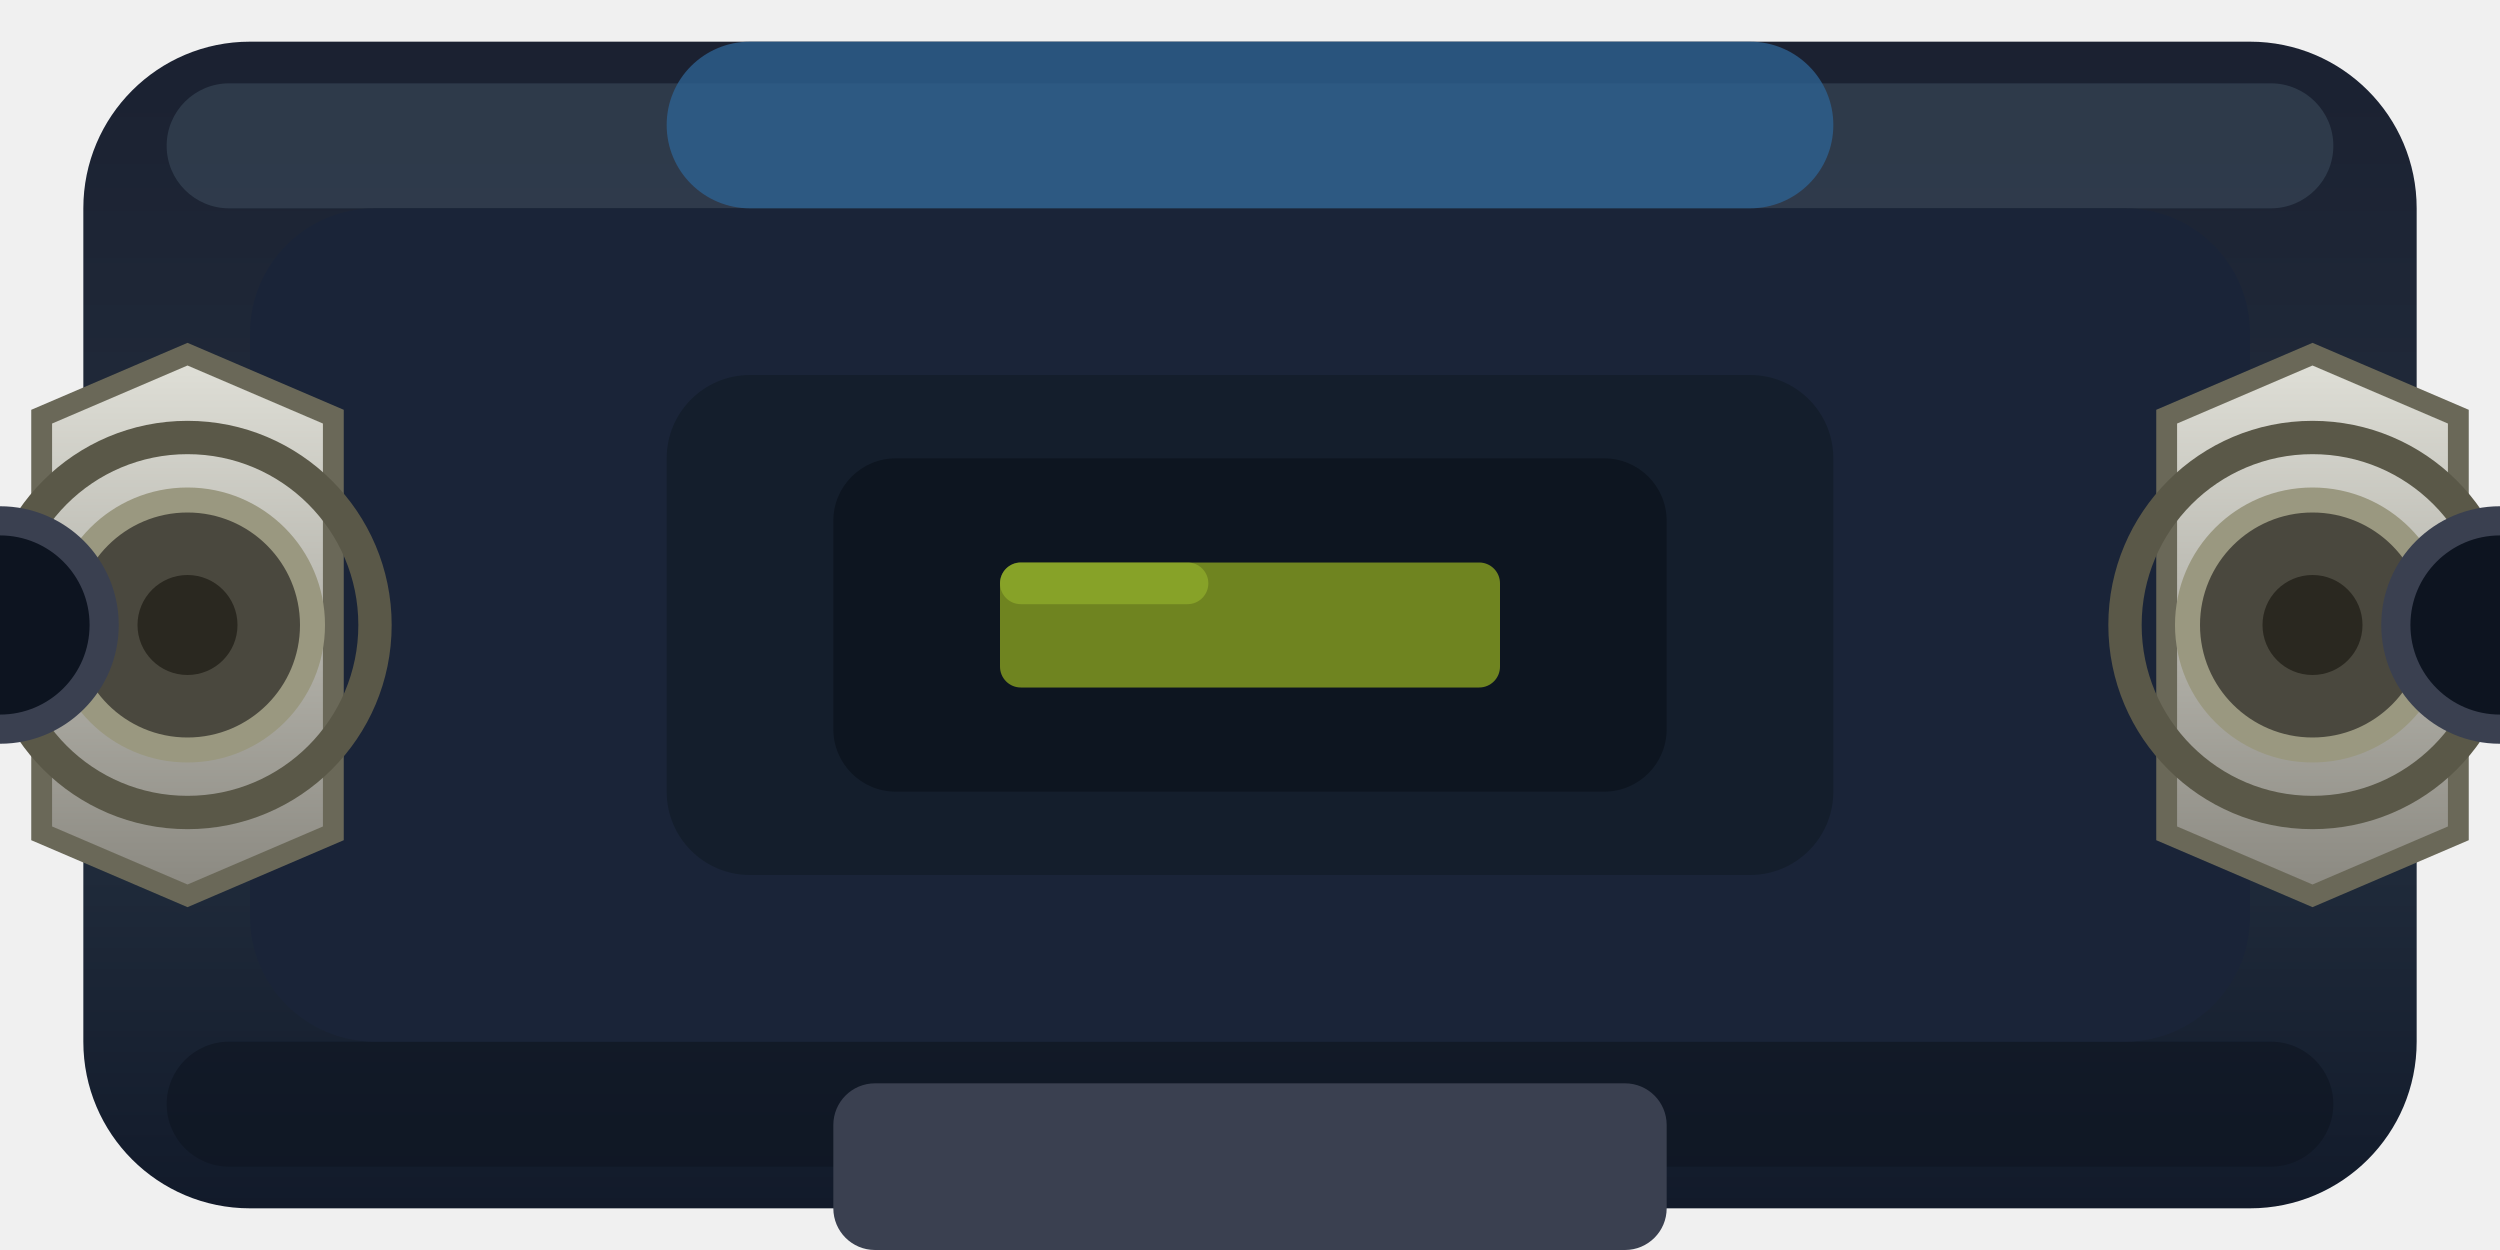
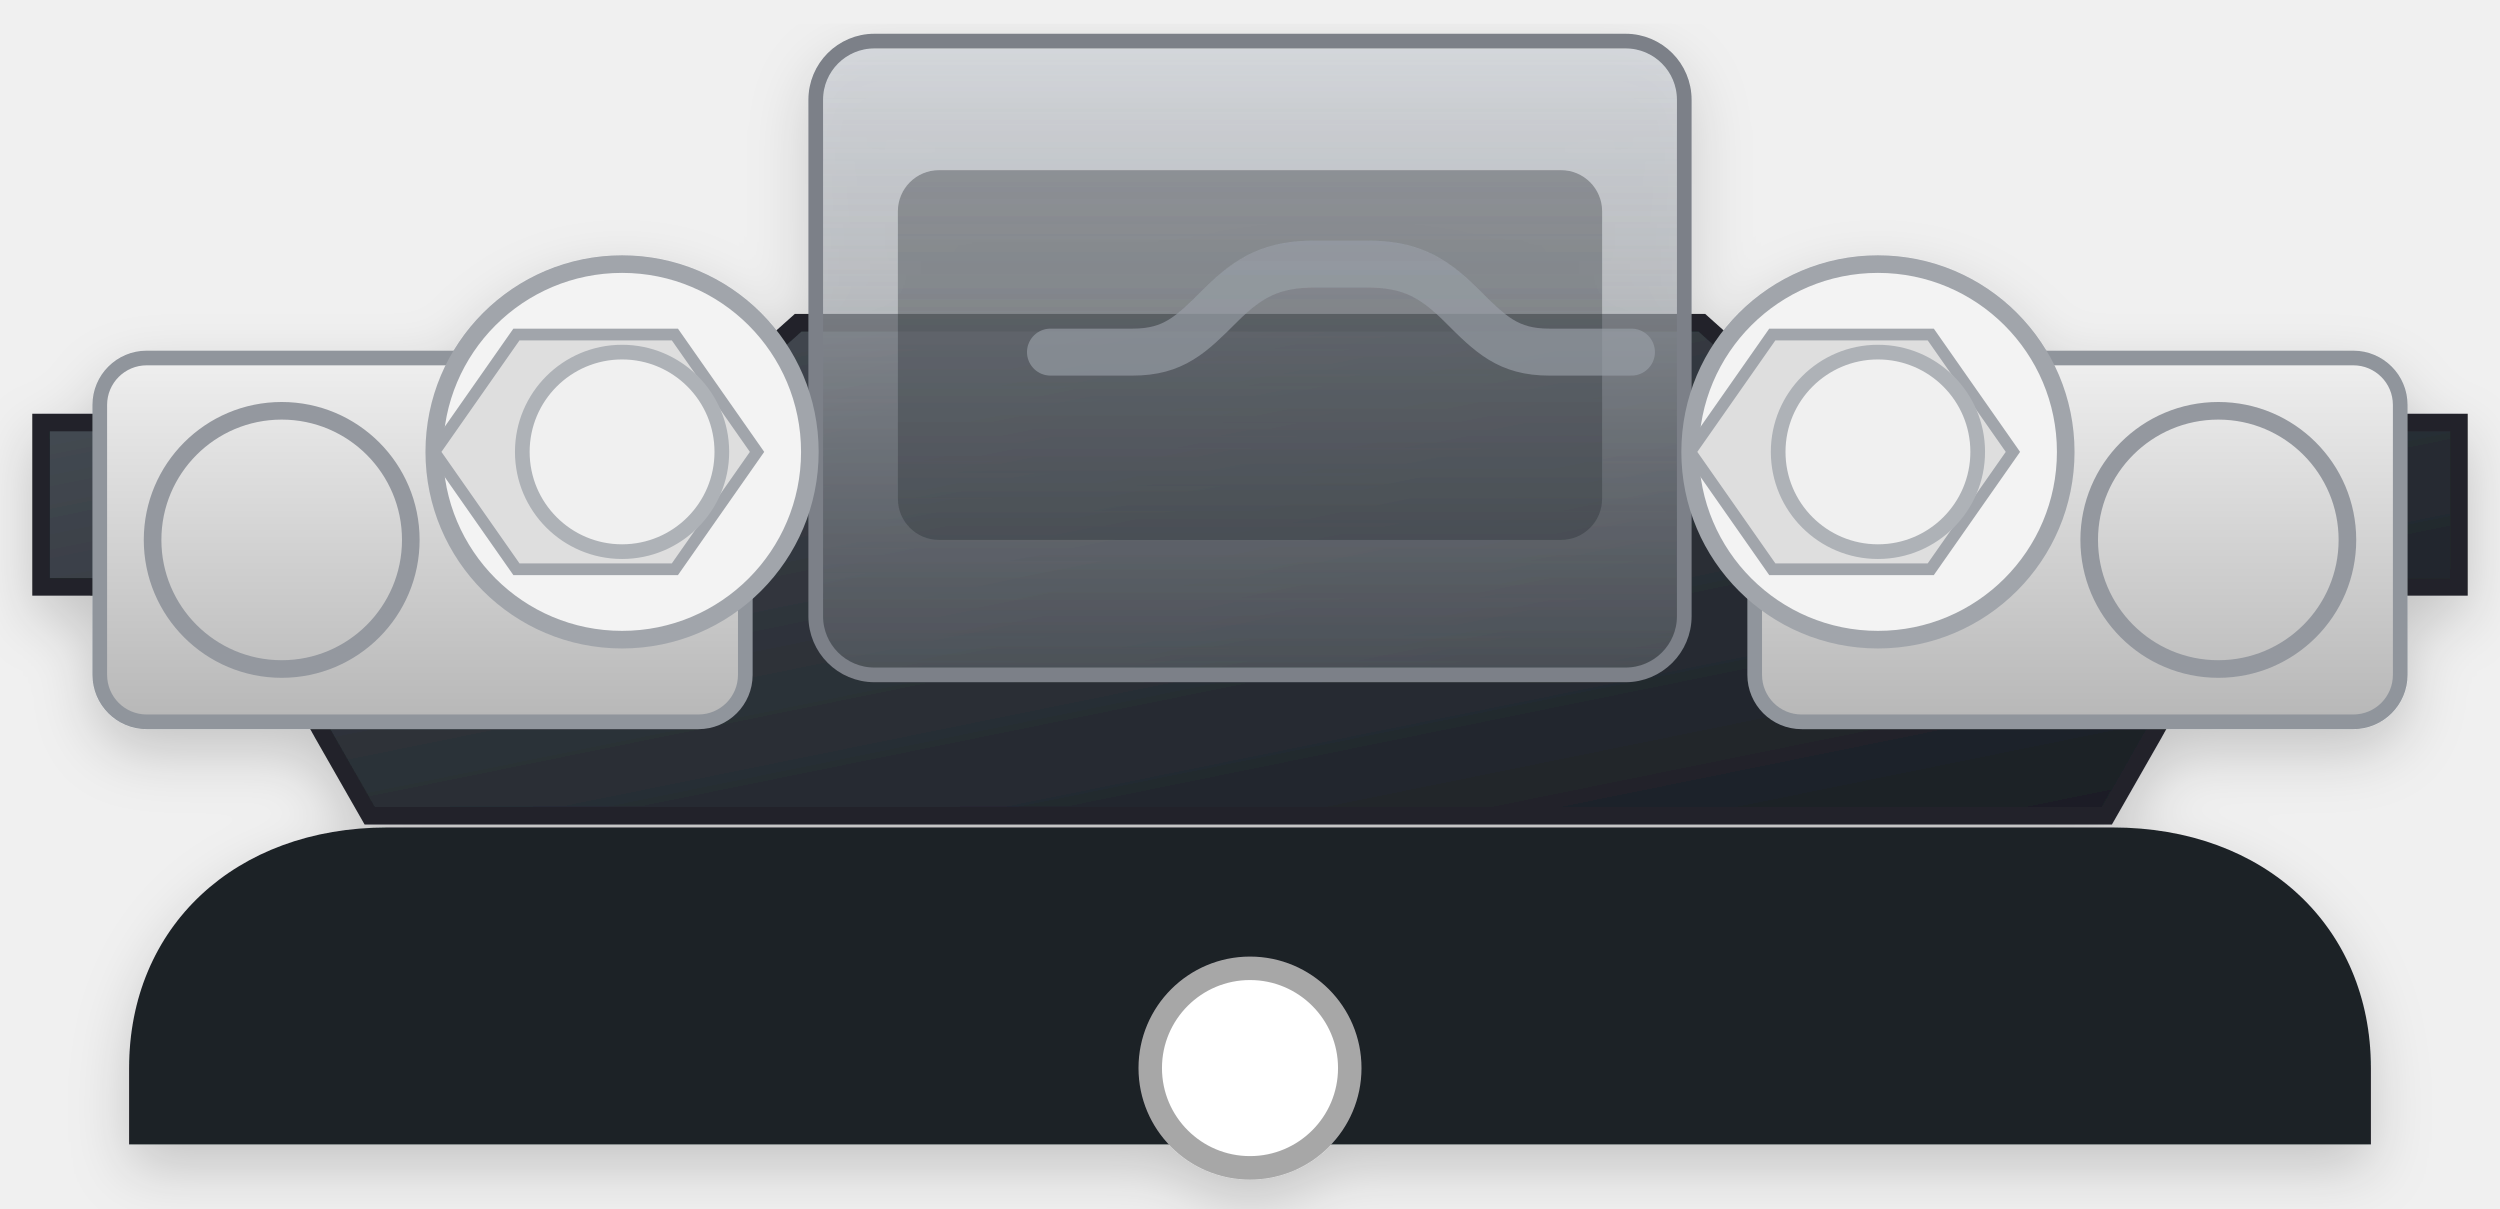
- <svg xmlns="http://www.w3.org/2000/svg" viewBox="-30 -15 60 30">
+ <svg xmlns="http://www.w3.org/2000/svg" width="852" height="412" viewBox="86 416 852 412" role="img" aria-label="mrbf_terminal_fuse">
  <defs>
-     <linearGradient id="mrbfbody" x1="0" y1="-15" x2="0" y2="15" gradientUnits="userSpaceOnUse">
-       <stop offset="0%" stop-color="#1a2030" />
-       <stop offset="60%" stop-color="#243040" />
-       <stop offset="100%" stop-color="#101828" />
+     <linearGradient id="metal" x1="0" y1="0" x2="0" y2="1">
+       <stop offset="0%" stop-color="#f5f5f5" />
+       <stop offset="55%" stop-color="#d8d8d8" />
+       <stop offset="100%" stop-color="#c5c5c5" />
    </linearGradient>
-     <linearGradient id="mrbfbolt" x1="0" y1="-1" x2="0" y2="1" gradientUnits="objectBoundingBox">
-       <stop offset="0%" stop-color="#c0c0b8" />
-       <stop offset="50%" stop-color="#e0e0d8" />
-       <stop offset="100%" stop-color="#8a8880" />
+     <linearGradient id="metalDark" x1="0" y1="0" x2="0" y2="1">
+       <stop offset="0%" stop-color="#efefef" />
+       <stop offset="100%" stop-color="#b7b7b7" />
    </linearGradient>
+     <linearGradient id="darkBody" x1="0" y1="0" x2="1" y2="1">
+       <stop offset="0%" stop-color="#4a5059" />
+       <stop offset="45%" stop-color="#2f343b" />
+       <stop offset="100%" stop-color="#171b21" />
+     </linearGradient>
+     <linearGradient id="darkBody2" x1="0" y1="0" x2="1" y2="1">
+       <stop offset="0%" stop-color="#59616c" />
+       <stop offset="100%" stop-color="#1d2229" />
+     </linearGradient>
+     <linearGradient id="creamBody" x1="0" y1="0" x2="1" y2="1">
+       <stop offset="0%" stop-color="#f0ece2" />
+       <stop offset="100%" stop-color="#d8d1c4" />
+     </linearGradient>
+     <linearGradient id="glass" x1="0" y1="0" x2="0" y2="1">
+       <stop offset="0%" stop-color="#cfd3d8" stop-opacity="0.75" />
+       <stop offset="100%" stop-color="#666b72" stop-opacity="0.55" />
+     </linearGradient>
+     <linearGradient id="redGrad" x1="0" y1="0" x2="1" y2="1">
+       <stop offset="0%" stop-color="#ff4b44" />
+       <stop offset="100%" stop-color="#be0f15" />
+     </linearGradient>
+     <linearGradient id="redGrad2" x1="0" y1="0" x2="0" y2="1">
+       <stop offset="0%" stop-color="#f33924" />
+       <stop offset="100%" stop-color="#b9110d" />
+     </linearGradient>
+     <linearGradient id="yellowGrad" x1="0" y1="0" x2="0" y2="1">
+       <stop offset="0%" stop-color="#ffd922" />
+       <stop offset="100%" stop-color="#f2bd00" />
+     </linearGradient>
+     <filter id="shadow" x="-20%" y="-20%" width="140%" height="140%">
+       <feDropShadow dx="0" dy="8" stdDeviation="10" flood-color="#000000" flood-opacity="0.18" />
+     </filter>
  </defs>
-   <rect x="-28" y="-14" width="56" height="28" rx="4" fill="url(#mrbfbody)" />
-   <rect x="-26" y="-13" width="52" height="3" rx="1.5" fill="#3a4a5a" opacity="0.6" />
-   <rect x="-26" y="10" width="52" height="3" rx="1.5" fill="#0d1420" opacity="0.6" />
-   <rect x="-24" y="-10" width="48" height="20" rx="3" fill="#1a2438" />
-   <polygon points="-29,-5 -25.5,-6.5 -22,-5 -22,5 -25.5,6.5 -29,5" fill="url(#mrbfbolt)" stroke="#6a6858" stroke-width="0.5" />
-   <circle cx="-25.5" cy="0" r="3" fill="#4a483e" stroke="#9a9880" stroke-width="0.6" />
-   <circle cx="-25.5" cy="0" r="1.2" fill="#2a2820" />
-   <circle cx="-25.5" cy="0" r="4.5" fill="none" stroke="#5a5848" stroke-width="0.8" />
-   <circle cx="-30" cy="0" r="2.5" fill="#0d1420" stroke="#3a4050" stroke-width="0.7" />
-   <polygon points="29,-5 25.5,-6.5 22,-5 22,5 25.5,6.5 29,5" fill="url(#mrbfbolt)" stroke="#6a6858" stroke-width="0.5" />
-   <circle cx="25.5" cy="0" r="3" fill="#4a483e" stroke="#9a9880" stroke-width="0.6" />
-   <circle cx="25.5" cy="0" r="1.2" fill="#2a2820" />
-   <circle cx="25.5" cy="0" r="4.5" fill="none" stroke="#5a5848" stroke-width="0.8" />
-   <circle cx="30" cy="0" r="2.5" fill="#0d1420" stroke="#3a4050" stroke-width="0.7" />
-   <rect x="-14" y="-6" width="28" height="12" rx="2" fill="#141e2c" />
-   <rect x="-10" y="-4" width="20" height="8" rx="1.5" fill="#0d1520" />
-   <rect x="-6" y="-1.5" width="12" height="3" rx="0.5" fill="#7a9020" opacity="0.9" />
-   <rect x="-6" y="-1.5" width="5" height="1" rx="0.5" fill="#a0c030" opacity="0.5" />
-   <rect x="-14" y="-14" width="28" height="4" rx="2" fill="#2d6090" opacity="0.8" />
-   <rect x="-10" y="11" width="20" height="4" rx="1" fill="#3a4050" />
+   <g filter="url(#shadow)">
+     <path d="M100,560 h220 l38,-34 h308 l38,34 h220 v56 h-24 c-34,0 -64,20 -80,50 l-16,28 h-592 l-16,-28 c-16,-30 -46,-50 -80,-50 h-16 z" fill="url(#darkBody)" stroke="#20242a" stroke-width="6" />
+     <path d="M218,698 h588 c52,0 88,34 88,82 v26 h-764 v-26 c0,-48 36,-82 88,-82z" fill="#1c2026" />
+     <circle cx="512" cy="780" r="34" fill="#ffffff" stroke="#a7a7a7" stroke-width="8" />
+     <rect x="364" y="430" width="296" height="216" rx="20" fill="url(#glass)" stroke="#7b8088" stroke-width="5" />
+     <rect x="392" y="474" width="240" height="126" rx="14" fill="#242a31" fill-opacity="0.34" />
+     <rect x="120" y="538" width="220" height="124" rx="16" fill="url(#metalDark)" stroke="#90959c" stroke-width="5" />
+     <rect x="684" y="538" width="220" height="124" rx="16" fill="url(#metalDark)" stroke="#90959c" stroke-width="5" />
+     <circle cx="182" cy="600" r="44" fill="none" stroke="#94989f" stroke-width="6" />
+     <circle cx="842" cy="600" r="44" fill="none" stroke="#94989f" stroke-width="6" />
+     <g>
+       <circle cx="298" cy="570" r="64" fill="#f3f3f3" stroke="#a1a5ab" stroke-width="6" />
+       <polygon points="262,530 316,530 344,570 316,610 262,610 234,570" fill="#dedede" stroke="#a1a5ab" stroke-width="4" />
+       <circle cx="298" cy="570" r="34" fill="#f0f0f0" stroke="#aeb2b7" stroke-width="5" />
+     </g>
+     <g>
+       <circle cx="726" cy="570" r="64" fill="#f3f3f3" stroke="#a1a5ab" stroke-width="6" />
+       <polygon points="690,530 744,530 772,570 744,610 690,610 662,570" fill="#dedede" stroke="#a1a5ab" stroke-width="4" />
+       <circle cx="726" cy="570" r="34" fill="#f0f0f0" stroke="#aeb2b7" stroke-width="5" />
+     </g>
+     <path d="M444,536 h28 c14,0 20 -6 30 -16 c10 -10 18 -14 32 -14 h18 c14,0 22 4 32 14 c10 10 16 16 30 16 h28" stroke="#9aa0a8" stroke-width="16" fill="none" stroke-linecap="round" opacity="0.65" />
+   </g>
</svg>
